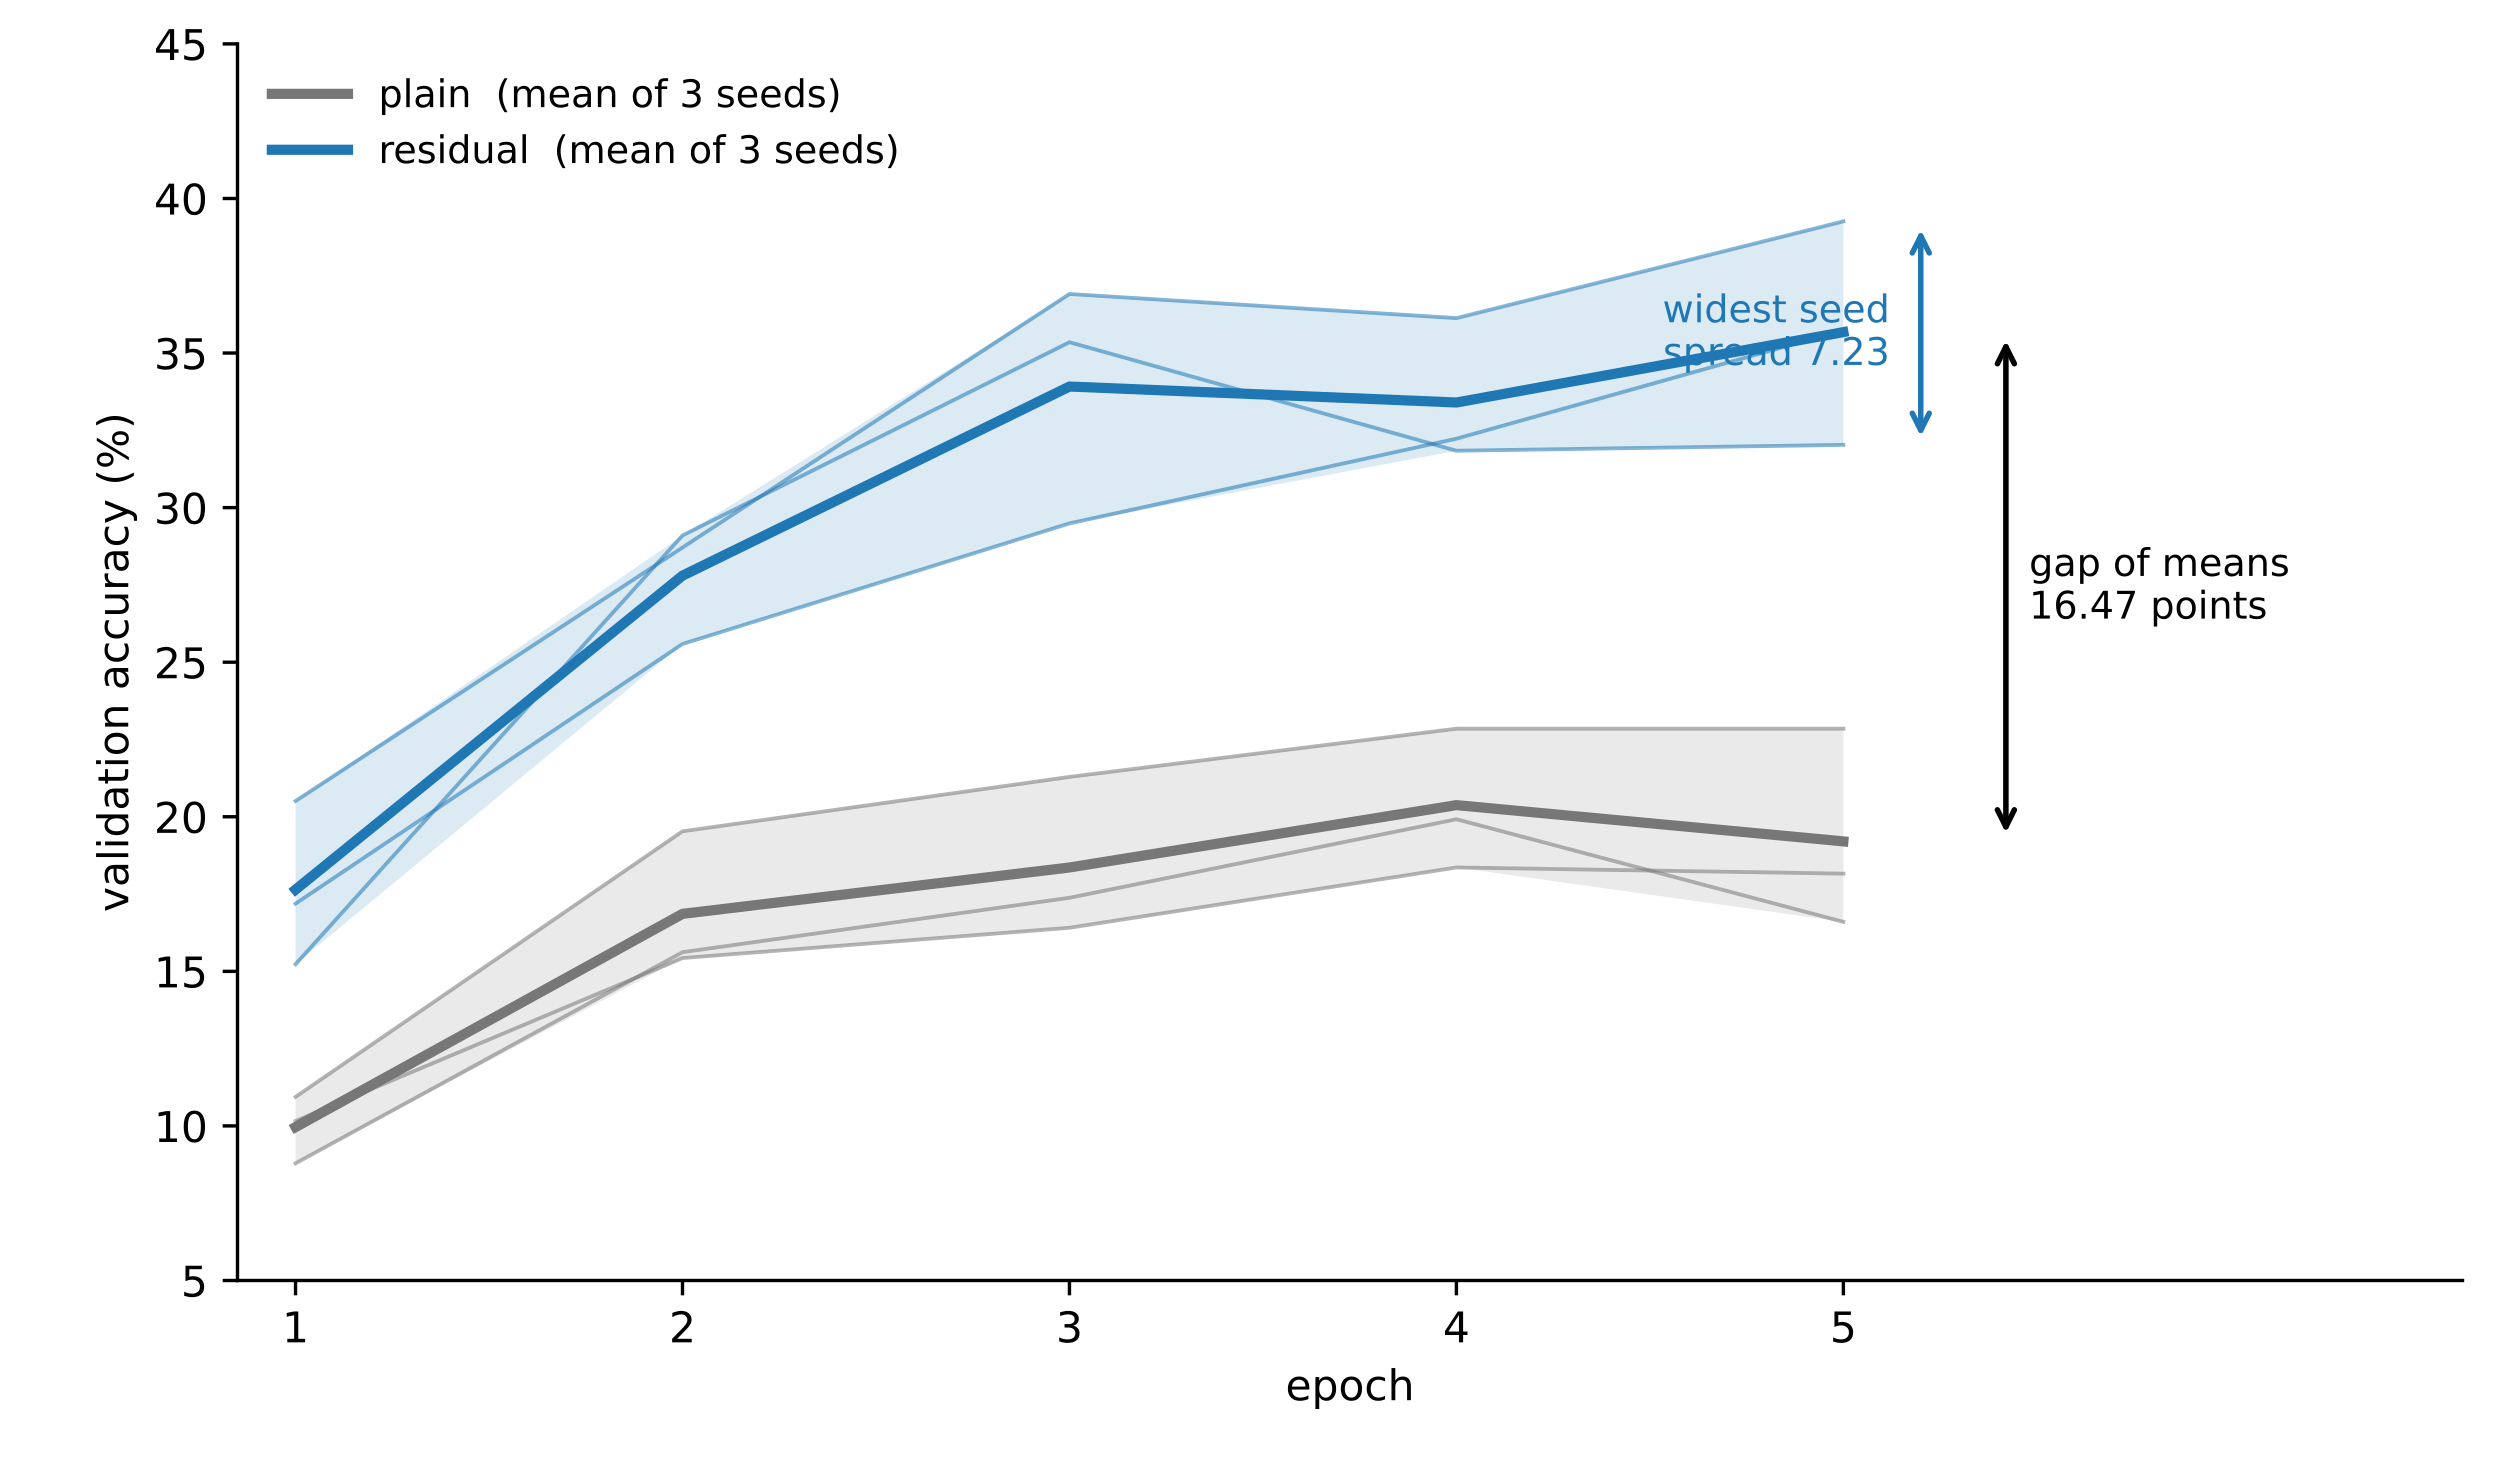
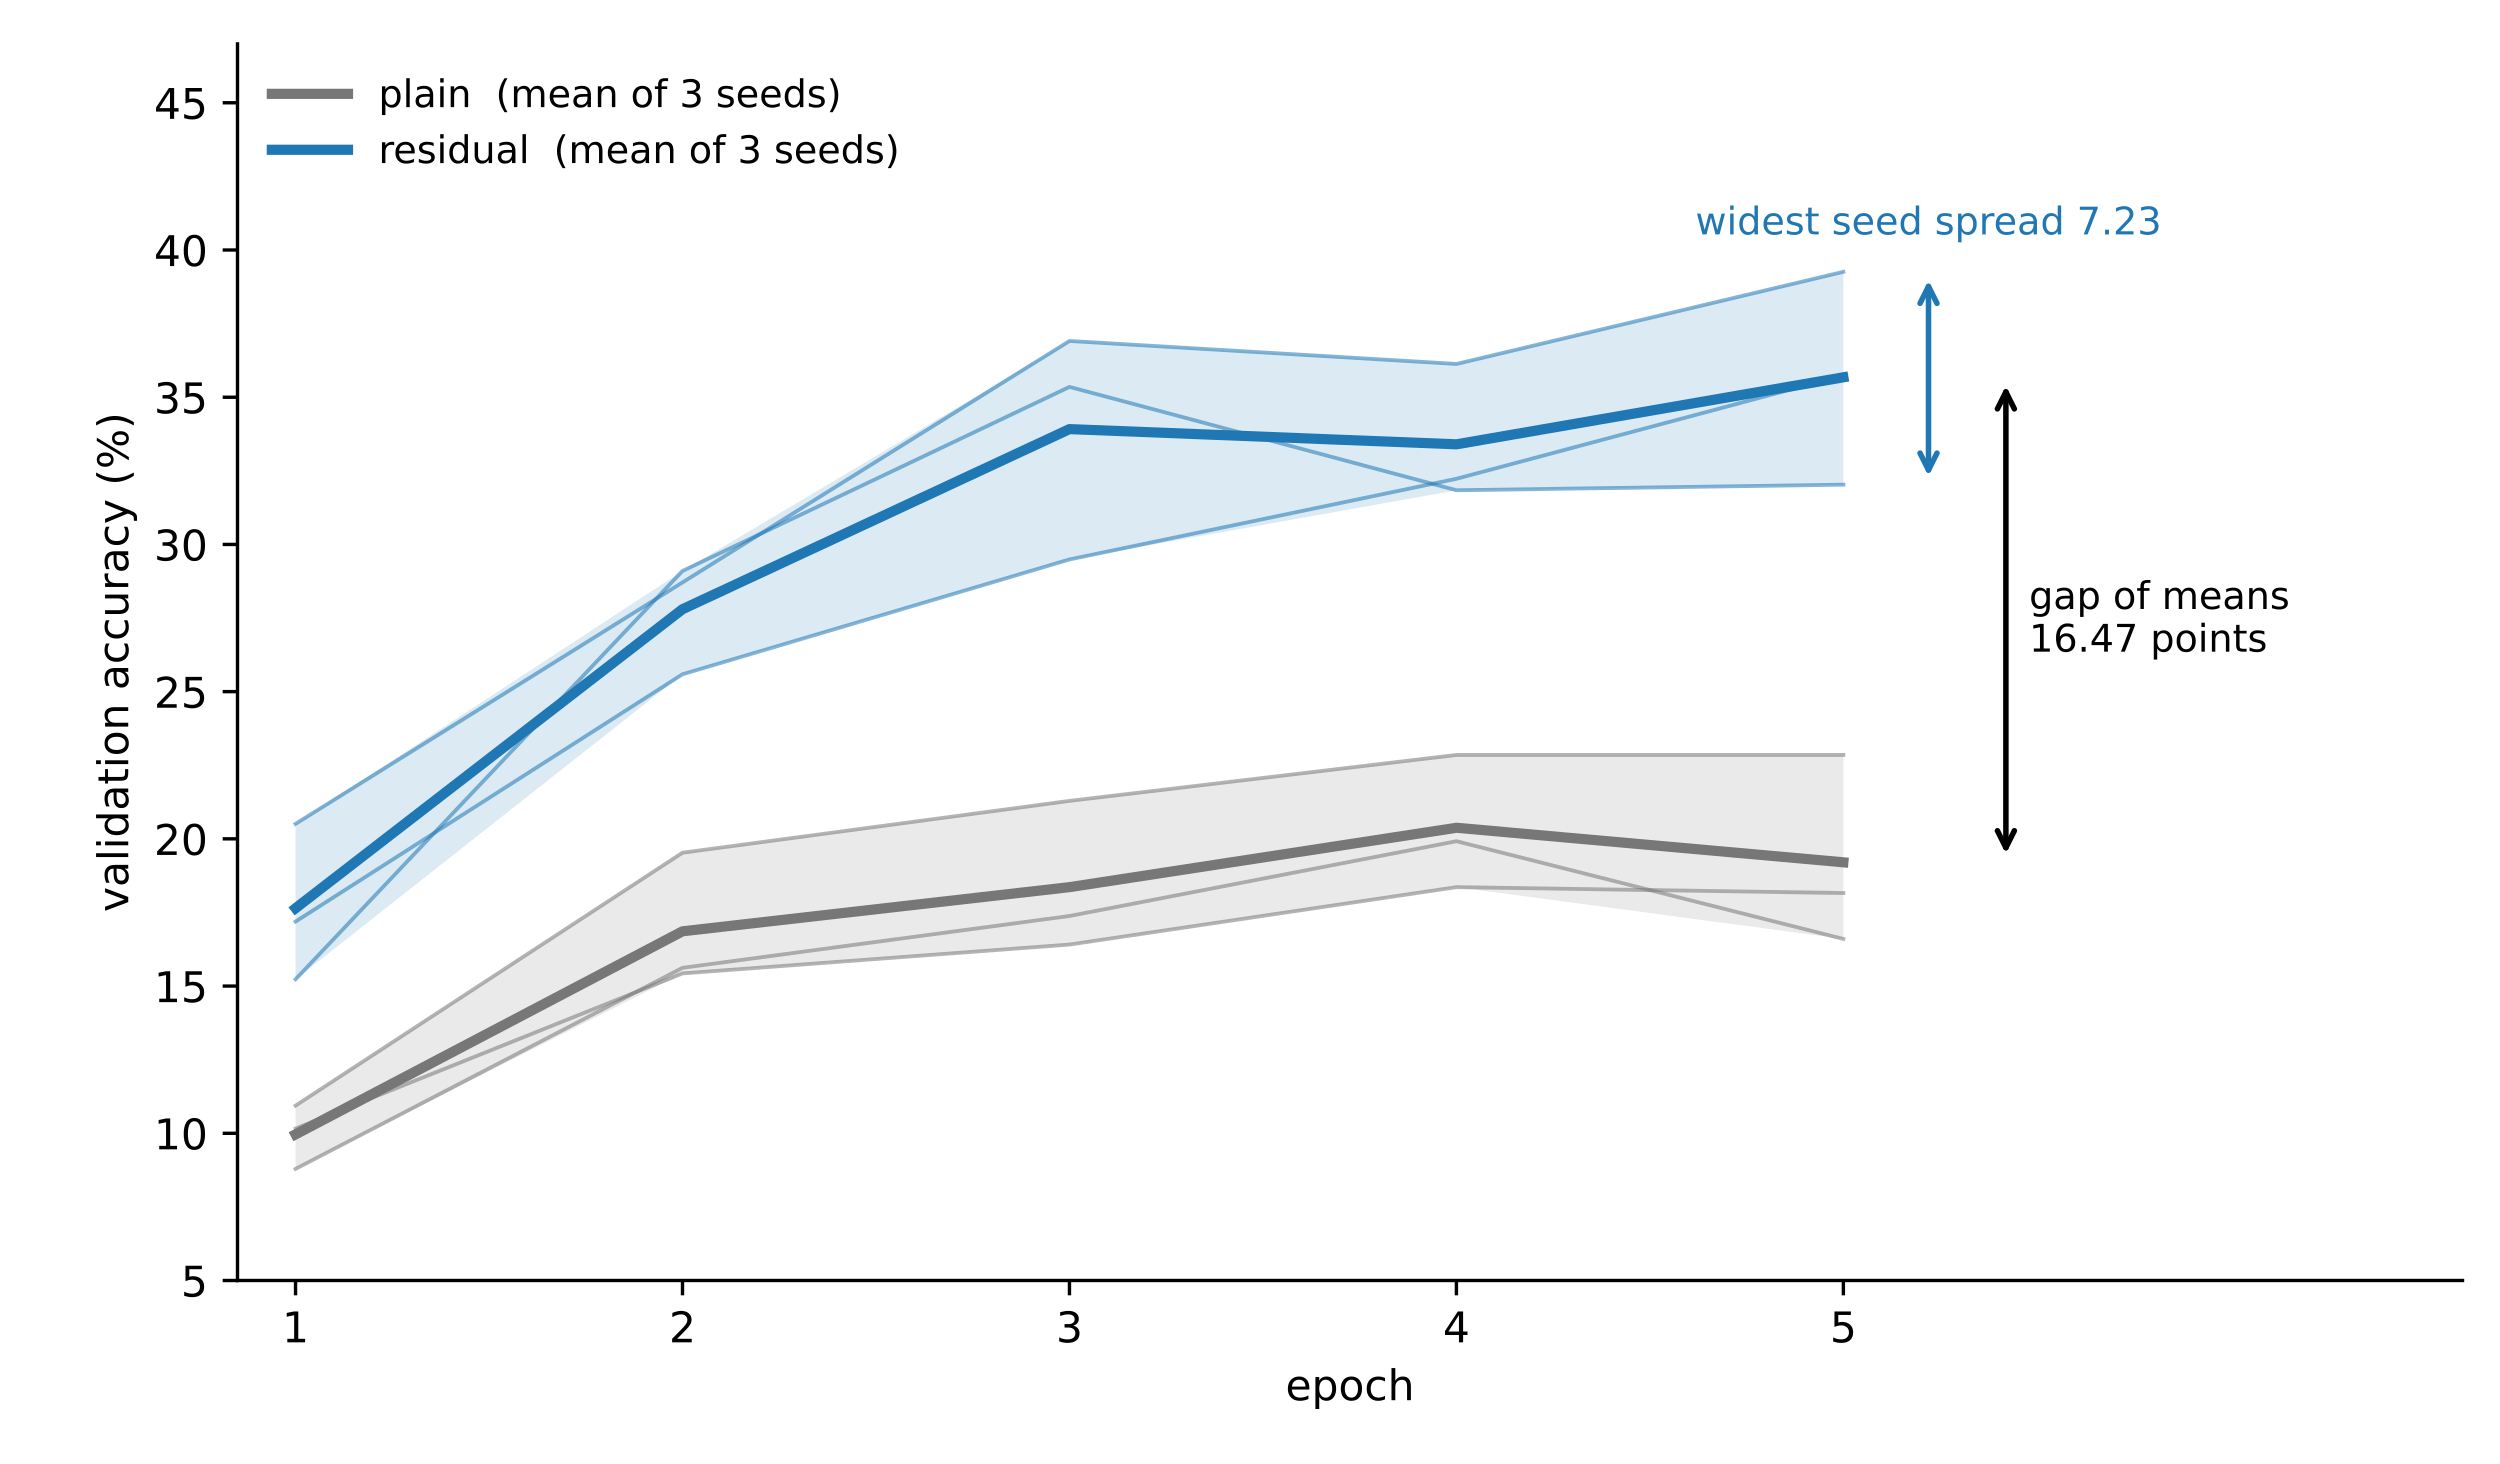
<svg xmlns="http://www.w3.org/2000/svg" xmlns:xlink="http://www.w3.org/1999/xlink" width="590.4pt" height="345.6pt" viewBox="0 0 590.4 345.6" version="1.1">
  <defs>
    <style type="text/css">*{stroke-linejoin: round; stroke-linecap: butt}</style>
  </defs>
  <g id="figure_1">
    <g id="patch_1">
      <path d="M 0 345.6  L 590.4 345.6  L 590.4 0  L 0 0  L 0 345.6  z " style="fill: none" />
    </g>
    <g id="axes_1">
      <g id="patch_2">
        <path d="M 56.088 302.4  L 581.544 302.4  L 581.544 10.368  L 56.088 10.368  L 56.088 302.4  z " style="fill: none" />
      </g>
      <g id="PolyCollection_1">
        <defs>
-           <path id="m13da1dff76" d="M 69.796 -86.567  L 69.796 -70.87  L 161.179 -119.347  L 252.563 -126.502  L 343.947 -140.739  L 435.33 -127.889  L 435.33 -173.519  L 435.33 -173.519  L 343.947 -173.519  L 252.563 -162.13  L 161.179 -149.281  L 69.796 -86.567  z " />
+           <path id="mcb2c1dd618" d="M 69.796 -84.502  L 69.796 -69.552  L 161.179 -115.721  L 252.563 -122.535  L 343.947 -136.094  L 435.33 -123.856  L 435.33 -167.314  L 435.33 -167.314  L 343.947 -167.314  L 252.563 -156.467  L 161.179 -144.229  L 69.796 -84.502  z " />
        </defs>
-         <g clip-path="url(#pe6b6554369)">
-           <use xlink:href="#m13da1dff76" x="0" y="345.6" style="fill: #777777; fill-opacity: 0.16" />
+         <g clip-path="url(#p6923e86b68)">
+           <use xlink:href="#mcb2c1dd618" x="0" y="345.6" style="fill: #777777; fill-opacity: 0.16" />
        </g>
      </g>
      <g id="PolyCollection_2">
        <defs>
-           <path id="m069c242d3f" d="M 69.796 -156.435  L 69.796 -117.887  L 161.179 -193.523  L 252.563 -221.997  L 343.947 -239.153  L 435.33 -240.541  L 435.33 -293.325  L 435.33 -293.325  L 343.947 -270.474  L 252.563 -276.169  L 161.179 -219.149  L 69.796 -156.435  z " />
+           <path id="ma90148455f" d="M 69.796 -151.043  L 69.796 -114.331  L 161.179 -186.365  L 252.563 -213.482  L 343.947 -229.822  L 435.33 -231.143  L 435.33 -281.415  L 435.33 -281.415  L 343.947 -259.651  L 252.563 -265.075  L 161.179 -210.771  L 69.796 -151.043  z " />
        </defs>
-         <g clip-path="url(#pe6b6554369)">
-           <use xlink:href="#m069c242d3f" x="0" y="345.6" style="fill: #1f77b4; fill-opacity: 0.16" />
+         <g clip-path="url(#p6923e86b68)">
+           <use xlink:href="#ma90148455f" x="0" y="345.6" style="fill: #1f77b4; fill-opacity: 0.16" />
        </g>
      </g>
      <g id="matplotlib.axis_1">
        <g id="xtick_1">
          <g id="line2d_1">
            <defs>
-               <path id="m02451ac749" d="M 0 0  L 0 3.5  " style="stroke: #000000; stroke-width: 0.8" />
+               <path id="m57b7f6c436" d="M 0 0  L 0 3.5  " style="stroke: #000000; stroke-width: 0.8" />
            </defs>
            <g>
-               <use xlink:href="#m02451ac749" x="69.796" y="302.4" style="stroke: #000000; stroke-width: 0.8" />
+               <use xlink:href="#m57b7f6c436" x="69.796" y="302.4" style="stroke: #000000; stroke-width: 0.8" />
            </g>
          </g>
          <g id="text_1">
            <g transform="translate(66.6143 316.9984) scale(0.1 -0.1)">
              <defs>
                <path id="DejaVuSans-31" d="M 794 531  L 1825 531  L 1825 4091  L 703 3866  L 703 4441  L 1819 4666  L 2450 4666  L 2450 531  L 3481 531  L 3481 0  L 794 0  L 794 531  z " transform="scale(0.015625)" />
              </defs>
              <use xlink:href="#DejaVuSans-31" />
            </g>
          </g>
        </g>
        <g id="xtick_2">
          <g id="line2d_2">
            <g>
-               <use xlink:href="#m02451ac749" x="161.179" y="302.4" style="stroke: #000000; stroke-width: 0.8" />
+               <use xlink:href="#m57b7f6c436" x="161.179" y="302.4" style="stroke: #000000; stroke-width: 0.8" />
            </g>
          </g>
          <g id="text_2">
            <g transform="translate(157.998 316.9984) scale(0.1 -0.1)">
              <defs>
                <path id="DejaVuSans-32" d="M 1228 531  L 3431 531  L 3431 0  L 469 0  L 469 531  Q 828 903 1448 1529  Q 2069 2156 2228 2338  Q 2531 2678 2651 2914  Q 2772 3150 2772 3378  Q 2772 3750 2511 3984  Q 2250 4219 1831 4219  Q 1534 4219 1204 4116  Q 875 4013 500 3803  L 500 4441  Q 881 4594 1212 4672  Q 1544 4750 1819 4750  Q 2544 4750 2975 4387  Q 3406 4025 3406 3419  Q 3406 3131 3298 2873  Q 3191 2616 2906 2266  Q 2828 2175 2409 1742  Q 1991 1309 1228 531  z " transform="scale(0.015625)" />
              </defs>
              <use xlink:href="#DejaVuSans-32" />
            </g>
          </g>
        </g>
        <g id="xtick_3">
          <g id="line2d_3">
            <g>
-               <use xlink:href="#m02451ac749" x="252.563" y="302.4" style="stroke: #000000; stroke-width: 0.8" />
+               <use xlink:href="#m57b7f6c436" x="252.563" y="302.4" style="stroke: #000000; stroke-width: 0.8" />
            </g>
          </g>
          <g id="text_3">
            <g transform="translate(249.3816 316.9984) scale(0.1 -0.1)">
              <defs>
                <path id="DejaVuSans-33" d="M 2597 2516  Q 3050 2419 3304 2112  Q 3559 1806 3559 1356  Q 3559 666 3084 287  Q 2609 -91 1734 -91  Q 1441 -91 1130 -33  Q 819 25 488 141  L 488 750  Q 750 597 1062 519  Q 1375 441 1716 441  Q 2309 441 2620 675  Q 2931 909 2931 1356  Q 2931 1769 2642 2001  Q 2353 2234 1838 2234  L 1294 2234  L 1294 2753  L 1863 2753  Q 2328 2753 2575 2939  Q 2822 3125 2822 3475  Q 2822 3834 2567 4026  Q 2313 4219 1838 4219  Q 1578 4219 1281 4162  Q 984 4106 628 3988  L 628 4550  Q 988 4650 1302 4700  Q 1616 4750 1894 4750  Q 2613 4750 3031 4423  Q 3450 4097 3450 3541  Q 3450 3153 3228 2886  Q 3006 2619 2597 2516  z " transform="scale(0.015625)" />
              </defs>
              <use xlink:href="#DejaVuSans-33" />
            </g>
          </g>
        </g>
        <g id="xtick_4">
          <g id="line2d_4">
            <g>
-               <use xlink:href="#m02451ac749" x="343.947" y="302.4" style="stroke: #000000; stroke-width: 0.8" />
+               <use xlink:href="#m57b7f6c436" x="343.947" y="302.4" style="stroke: #000000; stroke-width: 0.8" />
            </g>
          </g>
          <g id="text_4">
            <g transform="translate(340.7653 316.9984) scale(0.1 -0.1)">
              <defs>
                <path id="DejaVuSans-34" d="M 2419 4116  L 825 1625  L 2419 1625  L 2419 4116  z M 2253 4666  L 3047 4666  L 3047 1625  L 3713 1625  L 3713 1100  L 3047 1100  L 3047 0  L 2419 0  L 2419 1100  L 313 1100  L 313 1709  L 2253 4666  z " transform="scale(0.015625)" />
              </defs>
              <use xlink:href="#DejaVuSans-34" />
            </g>
          </g>
        </g>
        <g id="xtick_5">
          <g id="line2d_5">
            <g>
-               <use xlink:href="#m02451ac749" x="435.33" y="302.4" style="stroke: #000000; stroke-width: 0.8" />
+               <use xlink:href="#m57b7f6c436" x="435.33" y="302.4" style="stroke: #000000; stroke-width: 0.8" />
            </g>
          </g>
          <g id="text_5">
            <g transform="translate(432.1489 316.9984) scale(0.1 -0.1)">
              <defs>
                <path id="DejaVuSans-35" d="M 691 4666  L 3169 4666  L 3169 4134  L 1269 4134  L 1269 2991  Q 1406 3038 1543 3061  Q 1681 3084 1819 3084  Q 2600 3084 3056 2656  Q 3513 2228 3513 1497  Q 3513 744 3044 326  Q 2575 -91 1722 -91  Q 1428 -91 1123 -41  Q 819 9 494 109  L 494 744  Q 775 591 1075 516  Q 1375 441 1709 441  Q 2250 441 2565 725  Q 2881 1009 2881 1497  Q 2881 1984 2565 2268  Q 2250 2553 1709 2553  Q 1456 2553 1204 2497  Q 953 2441 691 2322  L 691 4666  z " transform="scale(0.015625)" />
              </defs>
              <use xlink:href="#DejaVuSans-35" />
            </g>
          </g>
        </g>
        <g id="text_6">
          <g transform="translate(303.5879 330.6766) scale(0.1 -0.1)">
            <defs>
              <path id="DejaVuSans-65" d="M 3597 1894  L 3597 1613  L 953 1613  Q 991 1019 1311 708  Q 1631 397 2203 397  Q 2534 397 2845 478  Q 3156 559 3463 722  L 3463 178  Q 3153 47 2828 -22  Q 2503 -91 2169 -91  Q 1331 -91 842 396  Q 353 884 353 1716  Q 353 2575 817 3079  Q 1281 3584 2069 3584  Q 2775 3584 3186 3129  Q 3597 2675 3597 1894  z M 3022 2063  Q 3016 2534 2758 2815  Q 2500 3097 2075 3097  Q 1594 3097 1305 2825  Q 1016 2553 972 2059  L 3022 2063  z " transform="scale(0.015625)" />
              <path id="DejaVuSans-70" d="M 1159 525  L 1159 -1331  L 581 -1331  L 581 3500  L 1159 3500  L 1159 2969  Q 1341 3281 1617 3432  Q 1894 3584 2278 3584  Q 2916 3584 3314 3078  Q 3713 2572 3713 1747  Q 3713 922 3314 415  Q 2916 -91 2278 -91  Q 1894 -91 1617 61  Q 1341 213 1159 525  z M 3116 1747  Q 3116 2381 2855 2742  Q 2594 3103 2138 3103  Q 1681 3103 1420 2742  Q 1159 2381 1159 1747  Q 1159 1113 1420 752  Q 1681 391 2138 391  Q 2594 391 2855 752  Q 3116 1113 3116 1747  z " transform="scale(0.015625)" />
              <path id="DejaVuSans-6f" d="M 1959 3097  Q 1497 3097 1228 2736  Q 959 2375 959 1747  Q 959 1119 1226 758  Q 1494 397 1959 397  Q 2419 397 2687 759  Q 2956 1122 2956 1747  Q 2956 2369 2687 2733  Q 2419 3097 1959 3097  z M 1959 3584  Q 2709 3584 3137 3096  Q 3566 2609 3566 1747  Q 3566 888 3137 398  Q 2709 -91 1959 -91  Q 1206 -91 779 398  Q 353 888 353 1747  Q 353 2609 779 3096  Q 1206 3584 1959 3584  z " transform="scale(0.015625)" />
              <path id="DejaVuSans-63" d="M 3122 3366  L 3122 2828  Q 2878 2963 2633 3030  Q 2388 3097 2138 3097  Q 1578 3097 1268 2742  Q 959 2388 959 1747  Q 959 1106 1268 751  Q 1578 397 2138 397  Q 2388 397 2633 464  Q 2878 531 3122 666  L 3122 134  Q 2881 22 2623 -34  Q 2366 -91 2075 -91  Q 1284 -91 818 406  Q 353 903 353 1747  Q 353 2603 823 3093  Q 1294 3584 2113 3584  Q 2378 3584 2631 3529  Q 2884 3475 3122 3366  z " transform="scale(0.015625)" />
              <path id="DejaVuSans-68" d="M 3513 2113  L 3513 0  L 2938 0  L 2938 2094  Q 2938 2591 2744 2837  Q 2550 3084 2163 3084  Q 1697 3084 1428 2787  Q 1159 2491 1159 1978  L 1159 0  L 581 0  L 581 4863  L 1159 4863  L 1159 2956  Q 1366 3272 1645 3428  Q 1925 3584 2291 3584  Q 2894 3584 3203 3211  Q 3513 2838 3513 2113  z " transform="scale(0.015625)" />
            </defs>
            <use xlink:href="#DejaVuSans-65" />
            <use xlink:href="#DejaVuSans-70" x="61.523" />
            <use xlink:href="#DejaVuSans-6f" x="125" />
            <use xlink:href="#DejaVuSans-63" x="186.182" />
            <use xlink:href="#DejaVuSans-68" x="241.162" />
          </g>
        </g>
      </g>
      <g id="matplotlib.axis_2">
        <g id="ytick_1">
          <g id="line2d_6">
            <defs>
-               <path id="m313cd60f4a" d="M 0 0  L -3.5 0  " style="stroke: #000000; stroke-width: 0.8" />
+               <path id="m074d5fa215" d="M 0 0  L -3.5 0  " style="stroke: #000000; stroke-width: 0.8" />
            </defs>
            <g>
-               <use xlink:href="#m313cd60f4a" x="56.088" y="302.4" style="stroke: #000000; stroke-width: 0.8" />
+               <use xlink:href="#m074d5fa215" x="56.088" y="302.4" style="stroke: #000000; stroke-width: 0.8" />
            </g>
          </g>
          <g id="text_7">
            <g transform="translate(42.7255 306.1992) scale(0.1 -0.1)">
              <use xlink:href="#DejaVuSans-35" />
            </g>
          </g>
        </g>
        <g id="ytick_2">
          <g id="line2d_7">
            <g>
-               <use xlink:href="#m313cd60f4a" x="56.088" y="265.896" style="stroke: #000000; stroke-width: 0.8" />
+               <use xlink:href="#m074d5fa215" x="56.088" y="267.634" style="stroke: #000000; stroke-width: 0.8" />
            </g>
          </g>
          <g id="text_8">
-             <g transform="translate(36.363 269.6952) scale(0.1 -0.1)">
+             <g transform="translate(36.363 271.4335) scale(0.1 -0.1)">
              <defs>
                <path id="DejaVuSans-30" d="M 2034 4250  Q 1547 4250 1301 3770  Q 1056 3291 1056 2328  Q 1056 1369 1301 889  Q 1547 409 2034 409  Q 2525 409 2770 889  Q 3016 1369 3016 2328  Q 3016 3291 2770 3770  Q 2525 4250 2034 4250  z M 2034 4750  Q 2819 4750 3233 4129  Q 3647 3509 3647 2328  Q 3647 1150 3233 529  Q 2819 -91 2034 -91  Q 1250 -91 836 529  Q 422 1150 422 2328  Q 422 3509 836 4129  Q 1250 4750 2034 4750  z " transform="scale(0.015625)" />
              </defs>
              <use xlink:href="#DejaVuSans-31" />
              <use xlink:href="#DejaVuSans-30" x="63.623" />
            </g>
          </g>
        </g>
        <g id="ytick_3">
          <g id="line2d_8">
            <g>
-               <use xlink:href="#m313cd60f4a" x="56.088" y="229.392" style="stroke: #000000; stroke-width: 0.8" />
+               <use xlink:href="#m074d5fa215" x="56.088" y="232.869" style="stroke: #000000; stroke-width: 0.8" />
            </g>
          </g>
          <g id="text_9">
-             <g transform="translate(36.363 233.1912) scale(0.1 -0.1)">
+             <g transform="translate(36.363 236.6678) scale(0.1 -0.1)">
              <use xlink:href="#DejaVuSans-31" />
              <use xlink:href="#DejaVuSans-35" x="63.623" />
            </g>
          </g>
        </g>
        <g id="ytick_4">
          <g id="line2d_9">
            <g>
-               <use xlink:href="#m313cd60f4a" x="56.088" y="192.888" style="stroke: #000000; stroke-width: 0.8" />
+               <use xlink:href="#m074d5fa215" x="56.088" y="198.103" style="stroke: #000000; stroke-width: 0.8" />
            </g>
          </g>
          <g id="text_10">
-             <g transform="translate(36.363 196.6872) scale(0.1 -0.1)">
+             <g transform="translate(36.363 201.9021) scale(0.1 -0.1)">
              <use xlink:href="#DejaVuSans-32" />
              <use xlink:href="#DejaVuSans-30" x="63.623" />
            </g>
          </g>
        </g>
        <g id="ytick_5">
          <g id="line2d_10">
            <g>
-               <use xlink:href="#m313cd60f4a" x="56.088" y="156.384" style="stroke: #000000; stroke-width: 0.8" />
+               <use xlink:href="#m074d5fa215" x="56.088" y="163.337" style="stroke: #000000; stroke-width: 0.8" />
            </g>
          </g>
          <g id="text_11">
-             <g transform="translate(36.363 160.1832) scale(0.1 -0.1)">
+             <g transform="translate(36.363 167.1364) scale(0.1 -0.1)">
              <use xlink:href="#DejaVuSans-32" />
              <use xlink:href="#DejaVuSans-35" x="63.623" />
            </g>
          </g>
        </g>
        <g id="ytick_6">
          <g id="line2d_11">
            <g>
-               <use xlink:href="#m313cd60f4a" x="56.088" y="119.88" style="stroke: #000000; stroke-width: 0.8" />
+               <use xlink:href="#m074d5fa215" x="56.088" y="128.571" style="stroke: #000000; stroke-width: 0.8" />
            </g>
          </g>
          <g id="text_12">
-             <g transform="translate(36.363 123.6792) scale(0.1 -0.1)">
+             <g transform="translate(36.363 132.3706) scale(0.1 -0.1)">
              <use xlink:href="#DejaVuSans-33" />
              <use xlink:href="#DejaVuSans-30" x="63.623" />
            </g>
          </g>
        </g>
        <g id="ytick_7">
          <g id="line2d_12">
            <g>
-               <use xlink:href="#m313cd60f4a" x="56.088" y="83.376" style="stroke: #000000; stroke-width: 0.8" />
+               <use xlink:href="#m074d5fa215" x="56.088" y="93.806" style="stroke: #000000; stroke-width: 0.8" />
            </g>
          </g>
          <g id="text_13">
-             <g transform="translate(36.363 87.17522) scale(0.1 -0.1)">
+             <g transform="translate(36.363 97.60493) scale(0.1 -0.1)">
              <use xlink:href="#DejaVuSans-33" />
              <use xlink:href="#DejaVuSans-35" x="63.623" />
            </g>
          </g>
        </g>
        <g id="ytick_8">
          <g id="line2d_13">
            <g>
-               <use xlink:href="#m313cd60f4a" x="56.088" y="46.872" style="stroke: #000000; stroke-width: 0.8" />
+               <use xlink:href="#m074d5fa215" x="56.088" y="59.04" style="stroke: #000000; stroke-width: 0.8" />
            </g>
          </g>
          <g id="text_14">
-             <g transform="translate(36.363 50.67122) scale(0.1 -0.1)">
+             <g transform="translate(36.363 62.83922) scale(0.1 -0.1)">
              <use xlink:href="#DejaVuSans-34" />
              <use xlink:href="#DejaVuSans-30" x="63.623" />
            </g>
          </g>
        </g>
        <g id="ytick_9">
          <g id="line2d_14">
            <g>
-               <use xlink:href="#m313cd60f4a" x="56.088" y="10.368" style="stroke: #000000; stroke-width: 0.8" />
+               <use xlink:href="#m074d5fa215" x="56.088" y="24.274" style="stroke: #000000; stroke-width: 0.8" />
            </g>
          </g>
          <g id="text_15">
-             <g transform="translate(36.363 14.16722) scale(0.1 -0.1)">
+             <g transform="translate(36.363 28.0735) scale(0.1 -0.1)">
              <use xlink:href="#DejaVuSans-34" />
              <use xlink:href="#DejaVuSans-35" x="63.623" />
            </g>
          </g>
        </g>
        <g id="text_16">
          <g transform="translate(30.28331 215.391) rotate(-90) scale(0.1 -0.1)">
            <defs>
              <path id="DejaVuSans-76" d="M 191 3500  L 800 3500  L 1894 563  L 2988 3500  L 3597 3500  L 2284 0  L 1503 0  L 191 3500  z " transform="scale(0.015625)" />
              <path id="DejaVuSans-61" d="M 2194 1759  Q 1497 1759 1228 1600  Q 959 1441 959 1056  Q 959 750 1161 570  Q 1363 391 1709 391  Q 2188 391 2477 730  Q 2766 1069 2766 1631  L 2766 1759  L 2194 1759  z M 3341 1997  L 3341 0  L 2766 0  L 2766 531  Q 2569 213 2275 61  Q 1981 -91 1556 -91  Q 1019 -91 701 211  Q 384 513 384 1019  Q 384 1609 779 1909  Q 1175 2209 1959 2209  L 2766 2209  L 2766 2266  Q 2766 2663 2505 2880  Q 2244 3097 1772 3097  Q 1472 3097 1187 3025  Q 903 2953 641 2809  L 641 3341  Q 956 3463 1253 3523  Q 1550 3584 1831 3584  Q 2591 3584 2966 3190  Q 3341 2797 3341 1997  z " transform="scale(0.015625)" />
              <path id="DejaVuSans-6c" d="M 603 4863  L 1178 4863  L 1178 0  L 603 0  L 603 4863  z " transform="scale(0.015625)" />
              <path id="DejaVuSans-69" d="M 603 3500  L 1178 3500  L 1178 0  L 603 0  L 603 3500  z M 603 4863  L 1178 4863  L 1178 4134  L 603 4134  L 603 4863  z " transform="scale(0.015625)" />
              <path id="DejaVuSans-64" d="M 2906 2969  L 2906 4863  L 3481 4863  L 3481 0  L 2906 0  L 2906 525  Q 2725 213 2448 61  Q 2172 -91 1784 -91  Q 1150 -91 751 415  Q 353 922 353 1747  Q 353 2572 751 3078  Q 1150 3584 1784 3584  Q 2172 3584 2448 3432  Q 2725 3281 2906 2969  z M 947 1747  Q 947 1113 1208 752  Q 1469 391 1925 391  Q 2381 391 2643 752  Q 2906 1113 2906 1747  Q 2906 2381 2643 2742  Q 2381 3103 1925 3103  Q 1469 3103 1208 2742  Q 947 2381 947 1747  z " transform="scale(0.015625)" />
              <path id="DejaVuSans-74" d="M 1172 4494  L 1172 3500  L 2356 3500  L 2356 3053  L 1172 3053  L 1172 1153  Q 1172 725 1289 603  Q 1406 481 1766 481  L 2356 481  L 2356 0  L 1766 0  Q 1100 0 847 248  Q 594 497 594 1153  L 594 3053  L 172 3053  L 172 3500  L 594 3500  L 594 4494  L 1172 4494  z " transform="scale(0.015625)" />
              <path id="DejaVuSans-6e" d="M 3513 2113  L 3513 0  L 2938 0  L 2938 2094  Q 2938 2591 2744 2837  Q 2550 3084 2163 3084  Q 1697 3084 1428 2787  Q 1159 2491 1159 1978  L 1159 0  L 581 0  L 581 3500  L 1159 3500  L 1159 2956  Q 1366 3272 1645 3428  Q 1925 3584 2291 3584  Q 2894 3584 3203 3211  Q 3513 2838 3513 2113  z " transform="scale(0.015625)" />
              <path id="DejaVuSans-20" transform="scale(0.015625)" />
              <path id="DejaVuSans-75" d="M 544 1381  L 544 3500  L 1119 3500  L 1119 1403  Q 1119 906 1312 657  Q 1506 409 1894 409  Q 2359 409 2629 706  Q 2900 1003 2900 1516  L 2900 3500  L 3475 3500  L 3475 0  L 2900 0  L 2900 538  Q 2691 219 2414 64  Q 2138 -91 1772 -91  Q 1169 -91 856 284  Q 544 659 544 1381  z M 1991 3584  L 1991 3584  z " transform="scale(0.015625)" />
              <path id="DejaVuSans-72" d="M 2631 2963  Q 2534 3019 2420 3045  Q 2306 3072 2169 3072  Q 1681 3072 1420 2755  Q 1159 2438 1159 1844  L 1159 0  L 581 0  L 581 3500  L 1159 3500  L 1159 2956  Q 1341 3275 1631 3429  Q 1922 3584 2338 3584  Q 2397 3584 2469 3576  Q 2541 3569 2628 3553  L 2631 2963  z " transform="scale(0.015625)" />
              <path id="DejaVuSans-79" d="M 2059 -325  Q 1816 -950 1584 -1140  Q 1353 -1331 966 -1331  L 506 -1331  L 506 -850  L 844 -850  Q 1081 -850 1212 -737  Q 1344 -625 1503 -206  L 1606 56  L 191 3500  L 800 3500  L 1894 763  L 2988 3500  L 3597 3500  L 2059 -325  z " transform="scale(0.015625)" />
              <path id="DejaVuSans-28" d="M 1984 4856  Q 1566 4138 1362 3434  Q 1159 2731 1159 2009  Q 1159 1288 1364 580  Q 1569 -128 1984 -844  L 1484 -844  Q 1016 -109 783 600  Q 550 1309 550 2009  Q 550 2706 781 3412  Q 1013 4119 1484 4856  L 1984 4856  z " transform="scale(0.015625)" />
              <path id="DejaVuSans-25" d="M 4653 2053  Q 4381 2053 4226 1822  Q 4072 1591 4072 1178  Q 4072 772 4226 539  Q 4381 306 4653 306  Q 4919 306 5073 539  Q 5228 772 5228 1178  Q 5228 1588 5073 1820  Q 4919 2053 4653 2053  z M 4653 2450  Q 5147 2450 5437 2106  Q 5728 1763 5728 1178  Q 5728 594 5436 251  Q 5144 -91 4653 -91  Q 4153 -91 3862 251  Q 3572 594 3572 1178  Q 3572 1766 3864 2108  Q 4156 2450 4653 2450  z M 1428 4353  Q 1159 4353 1004 4120  Q 850 3888 850 3481  Q 850 3069 1003 2837  Q 1156 2606 1428 2606  Q 1700 2606 1854 2837  Q 2009 3069 2009 3481  Q 2009 3884 1853 4118  Q 1697 4353 1428 4353  z M 4250 4750  L 4750 4750  L 1831 -91  L 1331 -91  L 4250 4750  z M 1428 4750  Q 1922 4750 2215 4408  Q 2509 4066 2509 3481  Q 2509 2891 2217 2550  Q 1925 2209 1428 2209  Q 931 2209 642 2551  Q 353 2894 353 3481  Q 353 4063 643 4406  Q 934 4750 1428 4750  z " transform="scale(0.015625)" />
              <path id="DejaVuSans-29" d="M 513 4856  L 1013 4856  Q 1481 4119 1714 3412  Q 1947 2706 1947 2009  Q 1947 1309 1714 600  Q 1481 -109 1013 -844  L 513 -844  Q 928 -128 1133 580  Q 1338 1288 1338 2009  Q 1338 2731 1133 3434  Q 928 4138 513 4856  z " transform="scale(0.015625)" />
            </defs>
            <use xlink:href="#DejaVuSans-76" />
            <use xlink:href="#DejaVuSans-61" x="59.18" />
            <use xlink:href="#DejaVuSans-6c" x="120.459" />
            <use xlink:href="#DejaVuSans-69" x="148.242" />
            <use xlink:href="#DejaVuSans-64" x="176.025" />
            <use xlink:href="#DejaVuSans-61" x="239.502" />
            <use xlink:href="#DejaVuSans-74" x="300.781" />
            <use xlink:href="#DejaVuSans-69" x="339.99" />
            <use xlink:href="#DejaVuSans-6f" x="367.773" />
            <use xlink:href="#DejaVuSans-6e" x="428.955" />
            <use xlink:href="#DejaVuSans-20" x="492.334" />
            <use xlink:href="#DejaVuSans-61" x="524.121" />
            <use xlink:href="#DejaVuSans-63" x="585.4" />
            <use xlink:href="#DejaVuSans-63" x="640.381" />
            <use xlink:href="#DejaVuSans-75" x="695.361" />
            <use xlink:href="#DejaVuSans-72" x="758.74" />
            <use xlink:href="#DejaVuSans-61" x="799.854" />
            <use xlink:href="#DejaVuSans-63" x="861.133" />
            <use xlink:href="#DejaVuSans-79" x="916.113" />
            <use xlink:href="#DejaVuSans-20" x="975.293" />
            <use xlink:href="#DejaVuSans-28" x="1007.08" />
            <use xlink:href="#DejaVuSans-25" x="1046.094" />
            <use xlink:href="#DejaVuSans-29" x="1141.113" />
          </g>
        </g>
      </g>
      <g id="line2d_15">
-         <path d="M 69.796 274.73  L 161.179 224.866  L 252.563 212.016  L 343.947 193.472  L 435.33 217.711  " clip-path="url(#pe6b6554369)" style="fill: none; stroke: #777777; stroke-opacity: 0.55; stroke-width: 0.9; stroke-linecap: square" />
+         <path d="M 69.796 276.048  L 161.179 228.558  L 252.563 216.32  L 343.947 198.659  L 435.33 221.744  " clip-path="url(#p6923e86b68)" style="fill: none; stroke: #777777; stroke-opacity: 0.55; stroke-width: 0.9; stroke-linecap: square" />
      </g>
      <g id="line2d_16">
-         <path d="M 69.796 259.033  L 161.179 196.319  L 252.563 183.47  L 343.947 172.081  L 435.33 172.081  " clip-path="url(#pe6b6554369)" style="fill: none; stroke: #777777; stroke-opacity: 0.55; stroke-width: 0.9; stroke-linecap: square" />
+         <path d="M 69.796 261.098  L 161.179 201.371  L 252.563 189.133  L 343.947 178.286  L 435.33 178.286  " clip-path="url(#p6923e86b68)" style="fill: none; stroke: #777777; stroke-opacity: 0.55; stroke-width: 0.9; stroke-linecap: square" />
      </g>
      <g id="line2d_17">
-         <path d="M 69.796 264.728  L 161.179 226.253  L 252.563 219.098  L 343.947 204.861  L 435.33 206.321  " clip-path="url(#pe6b6554369)" style="fill: none; stroke: #777777; stroke-opacity: 0.55; stroke-width: 0.9; stroke-linecap: square" />
+         <path d="M 69.796 266.522  L 161.179 229.879  L 252.563 223.065  L 343.947 209.506  L 435.33 210.897  " clip-path="url(#p6923e86b68)" style="fill: none; stroke: #777777; stroke-opacity: 0.55; stroke-width: 0.9; stroke-linecap: square" />
      </g>
      <g id="line2d_18">
-         <path d="M 69.796 266.164  L 161.179 215.813  L 252.563 204.861  L 343.947 190.138  L 435.33 198.704  " clip-path="url(#pe6b6554369)" style="fill: none; stroke: #777777; stroke-width: 2.4; stroke-linecap: square" />
+         <path d="M 69.796 267.889  L 161.179 219.936  L 252.563 209.506  L 343.947 195.484  L 435.33 203.642  " clip-path="url(#p6923e86b68)" style="fill: none; stroke: #777777; stroke-width: 2.4; stroke-linecap: square" />
      </g>
      <g id="line2d_19">
-         <path d="M 69.796 189.165  L 161.179 129.298  L 252.563 69.431  L 343.947 75.126  L 435.33 52.275  " clip-path="url(#pe6b6554369)" style="fill: none; stroke: #1f77b4; stroke-opacity: 0.55; stroke-width: 0.9; stroke-linecap: square" />
+         <path d="M 69.796 194.557  L 161.179 137.541  L 252.563 80.525  L 343.947 85.949  L 435.33 64.185  " clip-path="url(#p6923e86b68)" style="fill: none; stroke: #1f77b4; stroke-opacity: 0.55; stroke-width: 0.9; stroke-linecap: square" />
      </g>
      <g id="line2d_20">
-         <path d="M 69.796 213.403  L 161.179 152.077  L 252.563 123.603  L 343.947 103.599  L 435.33 77.973  " clip-path="url(#pe6b6554369)" style="fill: none; stroke: #1f77b4; stroke-opacity: 0.55; stroke-width: 0.9; stroke-linecap: square" />
+         <path d="M 69.796 217.641  L 161.179 159.235  L 252.563 132.118  L 343.947 113.066  L 435.33 88.66  " clip-path="url(#p6923e86b68)" style="fill: none; stroke: #1f77b4; stroke-opacity: 0.55; stroke-width: 0.9; stroke-linecap: square" />
      </g>
      <g id="line2d_21">
-         <path d="M 69.796 227.713  L 161.179 126.451  L 252.563 80.821  L 343.947 106.447  L 435.33 105.059  " clip-path="url(#pe6b6554369)" style="fill: none; stroke: #1f77b4; stroke-opacity: 0.55; stroke-width: 0.9; stroke-linecap: square" />
+         <path d="M 69.796 231.269  L 161.179 134.829  L 252.563 91.372  L 343.947 115.778  L 435.33 114.457  " clip-path="url(#p6923e86b68)" style="fill: none; stroke: #1f77b4; stroke-opacity: 0.55; stroke-width: 0.9; stroke-linecap: square" />
      </g>
      <g id="line2d_22">
-         <path d="M 69.796 210.094  L 161.179 135.942  L 252.563 91.285  L 343.947 95.057  L 435.33 78.436  " clip-path="url(#pe6b6554369)" style="fill: none; stroke: #1f77b4; stroke-width: 2.4; stroke-linecap: square" />
+         <path d="M 69.796 214.489  L 161.179 143.868  L 252.563 101.338  L 343.947 104.931  L 435.33 89.101  " clip-path="url(#p6923e86b68)" style="fill: none; stroke: #1f77b4; stroke-width: 2.4; stroke-linecap: square" />
      </g>
      <g id="patch_3">
        <path d="M 56.088 302.4  L 56.088 10.368  " style="fill: none; stroke: #000000; stroke-width: 0.8; stroke-linejoin: miter; stroke-linecap: square" />
      </g>
      <g id="patch_4">
        <path d="M 56.088 302.4  L 581.544 302.4  " style="fill: none; stroke: #000000; stroke-width: 0.8; stroke-linejoin: miter; stroke-linecap: square" />
      </g>
      <g id="patch_5">
-         <path d="M 473.711 195.251  Q 473.711 138.571 473.711 81.892  " style="fill: none; stroke: #000000; stroke-width: 1.3; stroke-linecap: round" />
-         <path d="M 475.711 191.251  L 473.711 195.251  L 471.711 191.251  " style="fill: none; stroke: #000000; stroke-width: 1.3; stroke-linecap: round" />
-         <path d="M 471.711 85.892  L 473.711 81.892  L 475.711 85.892  " style="fill: none; stroke: #000000; stroke-width: 1.3; stroke-linecap: round" />
+         <path d="M 473.711 200.186  Q 473.711 146.371 473.711 92.556  " style="fill: none; stroke: #000000; stroke-width: 1.3; stroke-linecap: round" />
+         <path d="M 475.711 196.186  L 473.711 200.186  L 471.711 196.186  " style="fill: none; stroke: #000000; stroke-width: 1.3; stroke-linecap: round" />
+         <path d="M 471.711 96.556  L 473.711 92.556  L 475.711 96.556  " style="fill: none; stroke: #000000; stroke-width: 1.3; stroke-linecap: round" />
      </g>
      <g id="text_17">
-         <g transform="translate(479.1943 136.0145) scale(0.09 -0.09)">
+         <g transform="translate(479.1943 143.8159) scale(0.09 -0.09)">
          <defs>
            <path id="DejaVuSans-67" d="M 2906 1791  Q 2906 2416 2648 2759  Q 2391 3103 1925 3103  Q 1463 3103 1205 2759  Q 947 2416 947 1791  Q 947 1169 1205 825  Q 1463 481 1925 481  Q 2391 481 2648 825  Q 2906 1169 2906 1791  z M 3481 434  Q 3481 -459 3084 -895  Q 2688 -1331 1869 -1331  Q 1566 -1331 1297 -1286  Q 1028 -1241 775 -1147  L 775 -588  Q 1028 -725 1275 -790  Q 1522 -856 1778 -856  Q 2344 -856 2625 -561  Q 2906 -266 2906 331  L 2906 616  Q 2728 306 2450 153  Q 2172 0 1784 0  Q 1141 0 747 490  Q 353 981 353 1791  Q 353 2603 747 3093  Q 1141 3584 1784 3584  Q 2172 3584 2450 3431  Q 2728 3278 2906 2969  L 2906 3500  L 3481 3500  L 3481 434  z " transform="scale(0.015625)" />
            <path id="DejaVuSans-66" d="M 2375 4863  L 2375 4384  L 1825 4384  Q 1516 4384 1395 4259  Q 1275 4134 1275 3809  L 1275 3500  L 2222 3500  L 2222 3053  L 1275 3053  L 1275 0  L 697 0  L 697 3053  L 147 3053  L 147 3500  L 697 3500  L 697 3744  Q 697 4328 969 4595  Q 1241 4863 1831 4863  L 2375 4863  z " transform="scale(0.015625)" />
            <path id="DejaVuSans-6d" d="M 3328 2828  Q 3544 3216 3844 3400  Q 4144 3584 4550 3584  Q 5097 3584 5394 3201  Q 5691 2819 5691 2113  L 5691 0  L 5113 0  L 5113 2094  Q 5113 2597 4934 2840  Q 4756 3084 4391 3084  Q 3944 3084 3684 2787  Q 3425 2491 3425 1978  L 3425 0  L 2847 0  L 2847 2094  Q 2847 2600 2669 2842  Q 2491 3084 2119 3084  Q 1678 3084 1418 2786  Q 1159 2488 1159 1978  L 1159 0  L 581 0  L 581 3500  L 1159 3500  L 1159 2956  Q 1356 3278 1631 3431  Q 1906 3584 2284 3584  Q 2666 3584 2933 3390  Q 3200 3197 3328 2828  z " transform="scale(0.015625)" />
            <path id="DejaVuSans-73" d="M 2834 3397  L 2834 2853  Q 2591 2978 2328 3040  Q 2066 3103 1784 3103  Q 1356 3103 1142 2972  Q 928 2841 928 2578  Q 928 2378 1081 2264  Q 1234 2150 1697 2047  L 1894 2003  Q 2506 1872 2764 1633  Q 3022 1394 3022 966  Q 3022 478 2636 193  Q 2250 -91 1575 -91  Q 1294 -91 989 -36  Q 684 19 347 128  L 347 722  Q 666 556 975 473  Q 1284 391 1588 391  Q 1994 391 2212 530  Q 2431 669 2431 922  Q 2431 1156 2273 1281  Q 2116 1406 1581 1522  L 1381 1569  Q 847 1681 609 1914  Q 372 2147 372 2553  Q 372 3047 722 3315  Q 1072 3584 1716 3584  Q 2034 3584 2315 3537  Q 2597 3491 2834 3397  z " transform="scale(0.015625)" />
          </defs>
          <use xlink:href="#DejaVuSans-67" />
          <use xlink:href="#DejaVuSans-61" x="63.477" />
          <use xlink:href="#DejaVuSans-70" x="124.756" />
          <use xlink:href="#DejaVuSans-20" x="188.232" />
          <use xlink:href="#DejaVuSans-6f" x="220.02" />
          <use xlink:href="#DejaVuSans-66" x="281.201" />
          <use xlink:href="#DejaVuSans-20" x="316.406" />
          <use xlink:href="#DejaVuSans-6d" x="348.193" />
          <use xlink:href="#DejaVuSans-65" x="445.605" />
          <use xlink:href="#DejaVuSans-61" x="507.129" />
          <use xlink:href="#DejaVuSans-6e" x="568.408" />
          <use xlink:href="#DejaVuSans-73" x="631.787" />
        </g>
-         <g transform="translate(479.1943 146.0925) scale(0.09 -0.09)">
+         <g transform="translate(479.1943 153.8939) scale(0.09 -0.09)">
          <defs>
            <path id="DejaVuSans-36" d="M 2113 2584  Q 1688 2584 1439 2293  Q 1191 2003 1191 1497  Q 1191 994 1439 701  Q 1688 409 2113 409  Q 2538 409 2786 701  Q 3034 994 3034 1497  Q 3034 2003 2786 2293  Q 2538 2584 2113 2584  z M 3366 4563  L 3366 3988  Q 3128 4100 2886 4159  Q 2644 4219 2406 4219  Q 1781 4219 1451 3797  Q 1122 3375 1075 2522  Q 1259 2794 1537 2939  Q 1816 3084 2150 3084  Q 2853 3084 3261 2657  Q 3669 2231 3669 1497  Q 3669 778 3244 343  Q 2819 -91 2113 -91  Q 1303 -91 875 529  Q 447 1150 447 2328  Q 447 3434 972 4092  Q 1497 4750 2381 4750  Q 2619 4750 2861 4703  Q 3103 4656 3366 4563  z " transform="scale(0.015625)" />
            <path id="DejaVuSans-2e" d="M 684 794  L 1344 794  L 1344 0  L 684 0  L 684 794  z " transform="scale(0.015625)" />
            <path id="DejaVuSans-37" d="M 525 4666  L 3525 4666  L 3525 4397  L 1831 0  L 1172 0  L 2766 4134  L 525 4134  L 525 4666  z " transform="scale(0.015625)" />
          </defs>
          <use xlink:href="#DejaVuSans-31" />
          <use xlink:href="#DejaVuSans-36" x="63.623" />
          <use xlink:href="#DejaVuSans-2e" x="127.246" />
          <use xlink:href="#DejaVuSans-34" x="159.033" />
          <use xlink:href="#DejaVuSans-37" x="222.656" />
          <use xlink:href="#DejaVuSans-20" x="286.279" />
          <use xlink:href="#DejaVuSans-70" x="318.066" />
          <use xlink:href="#DejaVuSans-6f" x="381.543" />
          <use xlink:href="#DejaVuSans-69" x="442.725" />
          <use xlink:href="#DejaVuSans-6e" x="470.508" />
          <use xlink:href="#DejaVuSans-74" x="533.887" />
          <use xlink:href="#DejaVuSans-73" x="573.096" />
        </g>
      </g>
      <g id="patch_6">
-         <path d="M 453.607 101.605  Q 453.607 78.666 453.607 55.727  " style="fill: none; stroke: #1f77b4; stroke-width: 1.3; stroke-linecap: round" />
-         <path d="M 455.607 97.605  L 453.607 101.605  L 451.607 97.605  " style="fill: none; stroke: #1f77b4; stroke-width: 1.3; stroke-linecap: round" />
-         <path d="M 451.607 59.727  L 453.607 55.727  L 455.607 59.727  " style="fill: none; stroke: #1f77b4; stroke-width: 1.3; stroke-linecap: round" />
+         <path d="M 455.435 111.006  Q 455.435 89.323 455.435 67.639  " style="fill: none; stroke: #1f77b4; stroke-width: 1.3; stroke-linecap: round" />
+         <path d="M 457.435 107.006  L 455.435 111.006  L 453.435 107.006  " style="fill: none; stroke: #1f77b4; stroke-width: 1.3; stroke-linecap: round" />
+         <path d="M 453.435 71.639  L 455.435 67.639  L 457.435 71.639  " style="fill: none; stroke: #1f77b4; stroke-width: 1.3; stroke-linecap: round" />
      </g>
      <g id="text_18">
-         <g style="fill: #1f77b4" transform="translate(392.6295 76.11141) scale(0.09 -0.09)">
+         <g style="fill: #1f77b4" transform="translate(400.3883 55.36046) scale(0.09 -0.09)">
          <defs>
            <path id="DejaVuSans-77" d="M 269 3500  L 844 3500  L 1563 769  L 2278 3500  L 2956 3500  L 3675 769  L 4391 3500  L 4966 3500  L 4050 0  L 3372 0  L 2619 2869  L 1863 0  L 1184 0  L 269 3500  z " transform="scale(0.015625)" />
          </defs>
          <use xlink:href="#DejaVuSans-77" />
          <use xlink:href="#DejaVuSans-69" x="81.787" />
          <use xlink:href="#DejaVuSans-64" x="109.57" />
          <use xlink:href="#DejaVuSans-65" x="173.047" />
          <use xlink:href="#DejaVuSans-73" x="234.57" />
          <use xlink:href="#DejaVuSans-74" x="286.67" />
          <use xlink:href="#DejaVuSans-20" x="325.879" />
          <use xlink:href="#DejaVuSans-73" x="357.666" />
          <use xlink:href="#DejaVuSans-65" x="409.766" />
          <use xlink:href="#DejaVuSans-65" x="471.289" />
          <use xlink:href="#DejaVuSans-64" x="532.812" />
-         </g>
-         <g style="fill: #1f77b4" transform="translate(392.7307 86.18944) scale(0.09 -0.09)">
-           <use xlink:href="#DejaVuSans-73" />
-           <use xlink:href="#DejaVuSans-70" x="52.1" />
-           <use xlink:href="#DejaVuSans-72" x="115.576" />
-           <use xlink:href="#DejaVuSans-65" x="154.439" />
-           <use xlink:href="#DejaVuSans-61" x="215.963" />
-           <use xlink:href="#DejaVuSans-64" x="277.242" />
-           <use xlink:href="#DejaVuSans-20" x="340.719" />
-           <use xlink:href="#DejaVuSans-37" x="372.506" />
-           <use xlink:href="#DejaVuSans-2e" x="436.129" />
-           <use xlink:href="#DejaVuSans-32" x="467.916" />
-           <use xlink:href="#DejaVuSans-33" x="531.539" />
+           <use xlink:href="#DejaVuSans-20" x="596.289" />
+           <use xlink:href="#DejaVuSans-73" x="628.076" />
+           <use xlink:href="#DejaVuSans-70" x="680.176" />
+           <use xlink:href="#DejaVuSans-72" x="743.652" />
+           <use xlink:href="#DejaVuSans-65" x="782.516" />
+           <use xlink:href="#DejaVuSans-61" x="844.039" />
+           <use xlink:href="#DejaVuSans-64" x="905.318" />
+           <use xlink:href="#DejaVuSans-20" x="968.795" />
+           <use xlink:href="#DejaVuSans-37" x="1000.582" />
+           <use xlink:href="#DejaVuSans-2e" x="1064.205" />
+           <use xlink:href="#DejaVuSans-32" x="1095.992" />
+           <use xlink:href="#DejaVuSans-33" x="1159.615" />
        </g>
      </g>
      <g id="legend_1">
        <g id="line2d_23">
          <path d="M 64.188 22.157  L 73.188 22.157  L 82.188 22.157  " style="fill: none; stroke: #777777; stroke-width: 2.4; stroke-linecap: square" />
        </g>
        <g id="text_19">
          <g transform="translate(89.388 25.30659) scale(0.09 -0.09)">
            <use xlink:href="#DejaVuSans-70" />
            <use xlink:href="#DejaVuSans-6c" x="63.477" />
            <use xlink:href="#DejaVuSans-61" x="91.26" />
            <use xlink:href="#DejaVuSans-69" x="152.539" />
            <use xlink:href="#DejaVuSans-6e" x="180.322" />
            <use xlink:href="#DejaVuSans-20" x="243.701" />
            <use xlink:href="#DejaVuSans-20" x="275.488" />
            <use xlink:href="#DejaVuSans-28" x="307.275" />
            <use xlink:href="#DejaVuSans-6d" x="346.289" />
            <use xlink:href="#DejaVuSans-65" x="443.701" />
            <use xlink:href="#DejaVuSans-61" x="505.225" />
            <use xlink:href="#DejaVuSans-6e" x="566.504" />
            <use xlink:href="#DejaVuSans-20" x="629.883" />
            <use xlink:href="#DejaVuSans-6f" x="661.67" />
            <use xlink:href="#DejaVuSans-66" x="722.852" />
            <use xlink:href="#DejaVuSans-20" x="758.057" />
            <use xlink:href="#DejaVuSans-33" x="789.844" />
            <use xlink:href="#DejaVuSans-20" x="853.467" />
            <use xlink:href="#DejaVuSans-73" x="885.254" />
            <use xlink:href="#DejaVuSans-65" x="937.354" />
            <use xlink:href="#DejaVuSans-65" x="998.877" />
            <use xlink:href="#DejaVuSans-64" x="1060.4" />
            <use xlink:href="#DejaVuSans-73" x="1123.877" />
            <use xlink:href="#DejaVuSans-29" x="1175.977" />
          </g>
        </g>
        <g id="line2d_24">
          <path d="M 64.188 35.367  L 73.188 35.367  L 82.188 35.367  " style="fill: none; stroke: #1f77b4; stroke-width: 2.4; stroke-linecap: square" />
        </g>
        <g id="text_20">
          <g transform="translate(89.388 38.51691) scale(0.09 -0.09)">
            <use xlink:href="#DejaVuSans-72" />
            <use xlink:href="#DejaVuSans-65" x="38.863" />
            <use xlink:href="#DejaVuSans-73" x="100.387" />
            <use xlink:href="#DejaVuSans-69" x="152.486" />
            <use xlink:href="#DejaVuSans-64" x="180.27" />
            <use xlink:href="#DejaVuSans-75" x="243.746" />
            <use xlink:href="#DejaVuSans-61" x="307.125" />
            <use xlink:href="#DejaVuSans-6c" x="368.404" />
            <use xlink:href="#DejaVuSans-20" x="396.188" />
            <use xlink:href="#DejaVuSans-20" x="427.975" />
            <use xlink:href="#DejaVuSans-28" x="459.762" />
            <use xlink:href="#DejaVuSans-6d" x="498.775" />
            <use xlink:href="#DejaVuSans-65" x="596.188" />
            <use xlink:href="#DejaVuSans-61" x="657.711" />
            <use xlink:href="#DejaVuSans-6e" x="718.99" />
            <use xlink:href="#DejaVuSans-20" x="782.369" />
            <use xlink:href="#DejaVuSans-6f" x="814.156" />
            <use xlink:href="#DejaVuSans-66" x="875.338" />
            <use xlink:href="#DejaVuSans-20" x="910.543" />
            <use xlink:href="#DejaVuSans-33" x="942.33" />
            <use xlink:href="#DejaVuSans-20" x="1005.953" />
            <use xlink:href="#DejaVuSans-73" x="1037.74" />
            <use xlink:href="#DejaVuSans-65" x="1089.84" />
            <use xlink:href="#DejaVuSans-65" x="1151.363" />
            <use xlink:href="#DejaVuSans-64" x="1212.887" />
            <use xlink:href="#DejaVuSans-73" x="1276.363" />
            <use xlink:href="#DejaVuSans-29" x="1328.463" />
          </g>
        </g>
      </g>
    </g>
  </g>
  <defs>
-     <clipPath id="pe6b6554369">
+     <clipPath id="p6923e86b68">
      <rect x="56.088" y="10.368" width="525.456" height="292.032" />
    </clipPath>
  </defs>
</svg>
